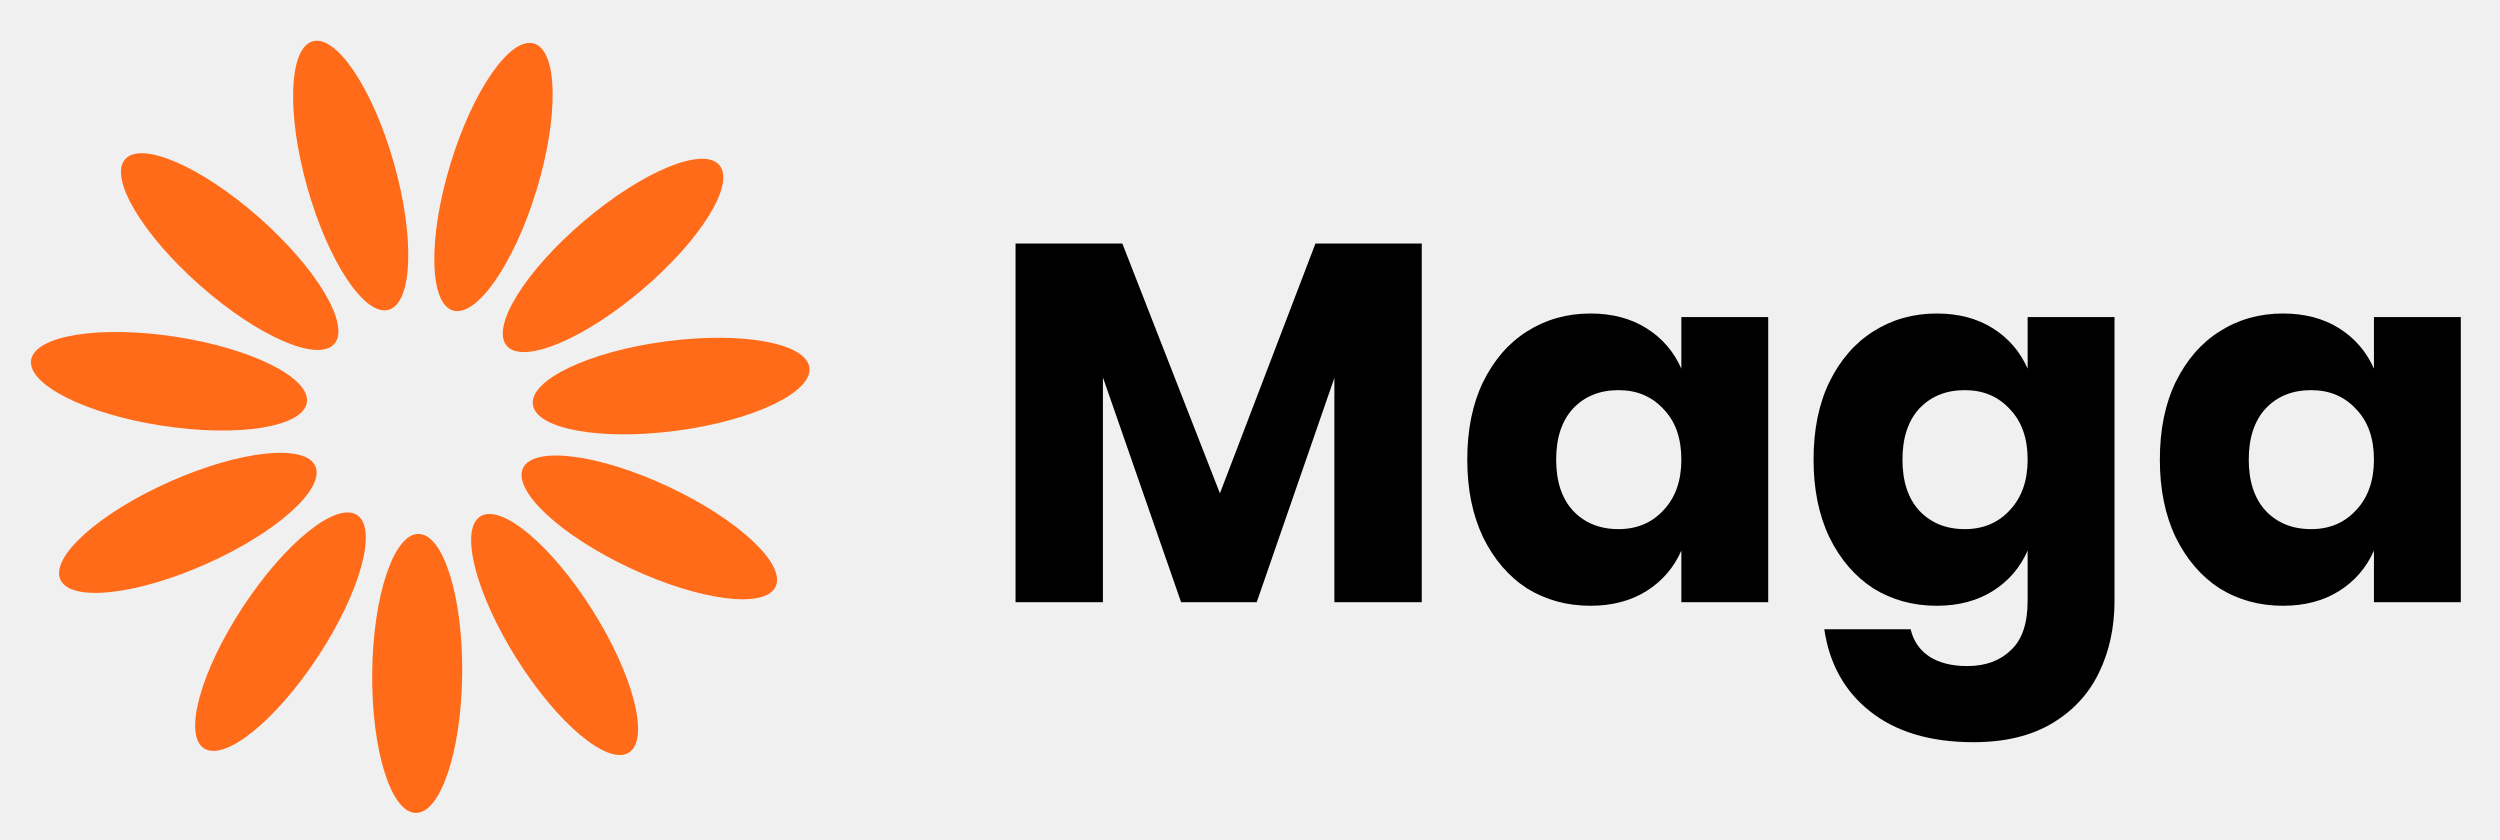
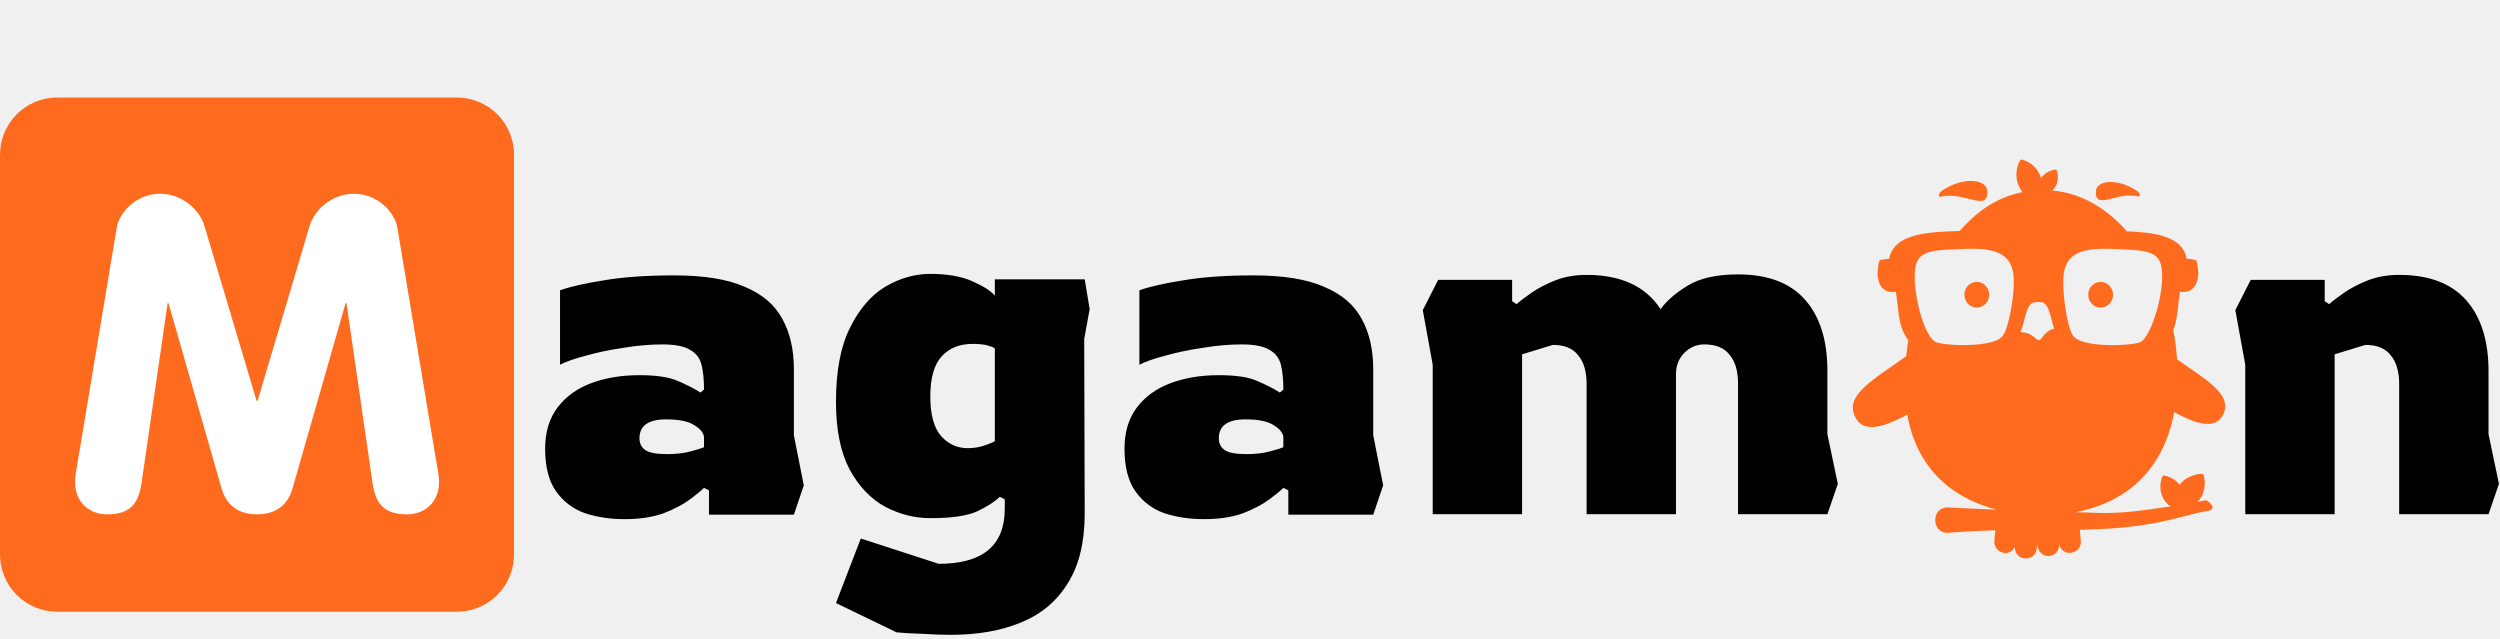
- <svg xmlns="http://www.w3.org/2000/svg" width="137" height="46" viewBox="0 0 137 46" fill="none">
-   <path d="M25.328 36.928C25.37 32.706 24.299 29.273 22.938 29.259C21.576 29.246 20.439 32.658 20.397 36.88C20.356 41.102 21.427 44.536 22.788 44.549C24.15 44.562 25.287 41.151 25.328 36.928Z" fill="#FF6B18" />
-   <path d="M17.431 35.969C19.749 32.44 20.705 28.973 19.567 28.225C18.428 27.478 15.627 29.733 13.309 33.263C10.992 36.792 10.036 40.259 11.174 41.007C12.312 41.754 15.114 39.499 17.431 35.969Z" fill="#FF6B18" />
-   <path d="M11.297 30.906C15.155 29.19 17.834 26.79 17.28 25.546C16.727 24.301 13.151 24.684 9.293 26.4C5.435 28.116 2.756 30.516 3.309 31.76C3.863 33.004 7.439 32.622 11.297 30.906Z" fill="#FF6B18" />
-   <path d="M16.817 22.057C17.024 20.711 13.809 19.099 9.636 18.457C5.463 17.814 1.912 18.385 1.705 19.73C1.498 21.076 4.713 22.688 8.886 23.33C13.059 23.973 16.61 23.402 16.817 22.057Z" fill="#FF6B18" />
-   <path d="M18.315 18.85C19.217 17.83 17.383 14.736 14.22 11.94C11.056 9.144 7.76 7.704 6.858 8.725C5.957 9.745 7.79 12.839 10.954 15.635C14.118 18.431 17.414 19.871 18.315 18.85Z" fill="#FF6B18" />
-   <path d="M21.299 16.977C22.61 16.606 22.74 13.012 21.59 8.949C20.441 4.886 18.446 1.893 17.136 2.264C15.826 2.635 15.696 6.229 16.845 10.292C17.995 14.354 19.989 17.347 21.299 16.977Z" fill="#FF6B18" />
-   <path d="M29.402 10.418C30.631 6.379 30.572 2.783 29.269 2.386C27.967 1.99 25.914 4.943 24.684 8.982C23.455 13.021 23.514 16.617 24.817 17.014C26.119 17.41 28.172 14.457 29.402 10.418Z" fill="#FF6B18" />
-   <path d="M35.191 15.876C38.409 13.142 40.303 10.085 39.421 9.047C38.54 8.009 35.216 9.384 31.999 12.118C28.781 14.852 26.887 17.909 27.769 18.947C28.65 19.985 31.974 18.61 35.191 15.876Z" fill="#FF6B18" />
-   <path d="M37.106 23.6C41.291 23.04 44.537 21.492 44.356 20.142C44.176 18.793 40.637 18.152 36.452 18.712C32.267 19.272 29.02 20.82 29.201 22.17C29.382 23.519 32.92 24.16 37.106 23.6Z" fill="#FF6B18" />
-   <path d="M42.504 32.146C43.082 30.913 40.451 28.461 36.628 26.669C32.805 24.877 29.237 24.424 28.659 25.657C28.081 26.89 30.712 29.342 34.535 31.134C38.359 32.926 41.926 33.379 42.504 32.146Z" fill="#FF6B18" />
-   <path d="M34.462 41.243C35.615 40.519 34.727 37.033 32.48 33.459C30.233 29.884 27.476 27.574 26.323 28.299C25.171 29.024 26.058 32.509 28.305 36.084C30.553 39.658 33.309 41.968 34.462 41.243Z" fill="#FF6B18" />
-   <path d="M77.912 13.344V33H73.124V20.708L68.868 33H64.724L60.44 20.68V33H55.652V13.344H61.504L66.852 27.036L72.088 13.344H77.912ZM87.154 17.18C88.349 17.18 89.376 17.451 90.234 17.992C91.093 18.533 91.728 19.271 92.138 20.204V17.376H96.898V33H92.138V30.172C91.728 31.105 91.093 31.843 90.234 32.384C89.376 32.925 88.349 33.196 87.154 33.196C85.866 33.196 84.709 32.879 83.682 32.244C82.674 31.591 81.872 30.657 81.274 29.444C80.696 28.231 80.406 26.812 80.406 25.188C80.406 23.545 80.696 22.127 81.274 20.932C81.872 19.719 82.674 18.795 83.682 18.16C84.709 17.507 85.866 17.18 87.154 17.18ZM88.694 21.38C87.668 21.38 86.837 21.716 86.202 22.388C85.586 23.06 85.278 23.993 85.278 25.188C85.278 26.383 85.586 27.316 86.202 27.988C86.837 28.66 87.668 28.996 88.694 28.996C89.702 28.996 90.524 28.651 91.158 27.96C91.812 27.269 92.138 26.345 92.138 25.188C92.138 24.012 91.812 23.088 91.158 22.416C90.524 21.725 89.702 21.38 88.694 21.38ZM106.131 17.18C107.326 17.18 108.352 17.451 109.211 17.992C110.07 18.533 110.704 19.271 111.115 20.204V17.376H115.875V32.916C115.875 34.372 115.595 35.679 115.035 36.836C114.475 38.012 113.616 38.945 112.459 39.636C111.302 40.327 109.864 40.672 108.147 40.672C105.795 40.672 103.91 40.112 102.491 38.992C101.091 37.891 100.251 36.388 99.971 34.484H104.703C104.852 35.119 105.188 35.613 105.711 35.968C106.252 36.323 106.952 36.5 107.811 36.5C108.8 36.5 109.594 36.211 110.191 35.632C110.807 35.072 111.115 34.167 111.115 32.916V30.172C110.704 31.105 110.07 31.843 109.211 32.384C108.352 32.925 107.326 33.196 106.131 33.196C104.843 33.196 103.686 32.879 102.659 32.244C101.651 31.591 100.848 30.657 100.251 29.444C99.672 28.231 99.383 26.812 99.383 25.188C99.383 23.545 99.672 22.127 100.251 20.932C100.848 19.719 101.651 18.795 102.659 18.16C103.686 17.507 104.843 17.18 106.131 17.18ZM107.671 21.38C106.644 21.38 105.814 21.716 105.179 22.388C104.563 23.06 104.255 23.993 104.255 25.188C104.255 26.383 104.563 27.316 105.179 27.988C105.814 28.66 106.644 28.996 107.671 28.996C108.679 28.996 109.5 28.651 110.135 27.96C110.788 27.269 111.115 26.345 111.115 25.188C111.115 24.012 110.788 23.088 110.135 22.416C109.5 21.725 108.679 21.38 107.671 21.38ZM125.108 17.18C126.302 17.18 127.329 17.451 128.188 17.992C129.046 18.533 129.681 19.271 130.092 20.204V17.376H134.852V33H130.092V30.172C129.681 31.105 129.046 31.843 128.188 32.384C127.329 32.925 126.302 33.196 125.108 33.196C123.82 33.196 122.662 32.879 121.636 32.244C120.628 31.591 119.825 30.657 119.228 29.444C118.649 28.231 118.36 26.812 118.36 25.188C118.36 23.545 118.649 22.127 119.228 20.932C119.825 19.719 120.628 18.795 121.636 18.16C122.662 17.507 123.82 17.18 125.108 17.18ZM126.648 21.38C125.621 21.38 124.79 21.716 124.156 22.388C123.54 23.06 123.232 23.993 123.232 25.188C123.232 26.383 123.54 27.316 124.156 27.988C124.79 28.66 125.621 28.996 126.648 28.996C127.656 28.996 128.477 28.651 129.112 27.96C129.765 27.269 130.092 26.345 130.092 25.188C130.092 24.012 129.765 23.088 129.112 22.416C128.477 21.725 127.656 21.38 126.648 21.38Z" fill="black" />
+ <svg xmlns="http://www.w3.org/2000/svg" width="282" height="72" viewBox="0 0 282 72" fill="none">
+   <path d="M57.98 62.556C57.98 64.265 57.301 65.904 56.093 67.112C54.885 68.321 53.246 69 51.538 69H6.442C4.734 69 3.095 68.321 1.887 67.112C0.679 65.904 0 64.265 0 62.556V17.444C0 15.735 0.679 14.096 1.887 12.887C3.095 11.679 4.734 11 6.442 11H51.538C53.246 11 54.885 11.679 56.093 12.887C57.301 14.096 57.98 15.735 57.98 17.444V62.556Z" fill="#FF6B1E" />
+   <path d="M13.165 25.701C13.464 23.903 15.411 21.856 18.059 21.856C20.555 21.856 22.504 23.654 23.053 25.452L28.946 45.233H29.046L34.936 25.452C35.485 23.654 37.432 21.856 39.93 21.856C42.575 21.856 44.524 23.903 44.825 25.701L49.468 53.577C49.518 53.877 49.518 54.176 49.518 54.424C49.518 56.623 47.92 58.02 45.923 58.02C43.375 58.02 42.378 56.872 42.029 54.524L39.082 34.194H38.982L32.989 55.123C32.639 56.322 31.692 58.02 28.995 58.02C26.297 58.02 25.35 56.322 25 55.123L19.008 34.194H18.908L15.96 54.526C15.611 56.873 14.613 58.022 12.066 58.022C10.069 58.022 8.472 56.625 8.472 54.426C8.472 54.178 8.472 53.877 8.521 53.578L13.165 25.701Z" fill="white" />
+   <path d="M70.453 58.56C68.847 58.56 67.354 58.336 65.972 57.888C64.629 57.403 63.546 56.581 62.724 55.424C61.903 54.267 61.492 52.661 61.492 50.608C61.492 48.741 61.959 47.192 62.892 45.96C63.826 44.728 65.095 43.813 66.701 43.216C68.306 42.619 70.117 42.32 72.132 42.32C74.074 42.32 75.53 42.544 76.501 42.992C77.471 43.403 78.311 43.832 79.02 44.28L79.412 43.944C79.412 42.824 79.319 41.891 79.132 41.144C78.946 40.397 78.516 39.837 77.844 39.464C77.172 39.053 76.127 38.848 74.709 38.848C73.327 38.848 71.853 38.979 70.284 39.24C68.754 39.464 67.335 39.763 66.028 40.136C64.759 40.472 63.807 40.808 63.172 41.144V32.744C64.33 32.333 65.972 31.96 68.1 31.624C70.266 31.251 72.916 31.064 76.052 31.064C79.412 31.064 82.063 31.493 84.004 32.352C85.983 33.173 87.402 34.387 88.26 35.992C89.119 37.56 89.549 39.445 89.549 41.648V49.096L90.668 54.752L89.549 58.056H79.972V55.312L79.412 55.032C79.114 55.331 78.591 55.76 77.844 56.32C77.098 56.88 76.109 57.403 74.876 57.888C73.644 58.336 72.17 58.56 70.453 58.56ZM75.213 51.224C76.221 51.224 77.079 51.131 77.788 50.944C78.535 50.757 79.076 50.589 79.412 50.44V49.376C79.412 48.891 79.058 48.424 78.349 47.976C77.677 47.528 76.612 47.304 75.156 47.304C73.141 47.304 72.132 48.013 72.132 49.432C72.132 50.029 72.356 50.477 72.805 50.776C73.252 51.075 74.055 51.224 75.213 51.224ZM107.234 71.608C106.301 71.608 105.237 71.571 104.042 71.496C102.848 71.459 101.877 71.403 101.13 71.328L94.298 68.024L97.098 60.744L105.89 63.6C110.856 63.6 113.338 61.528 113.338 57.384V56.32L112.778 56.04C112.256 56.563 111.416 57.104 110.258 57.664C109.138 58.187 107.365 58.448 104.938 58.448C103.184 58.448 101.485 58.019 99.842 57.16C98.2 56.264 96.856 54.845 95.81 52.904C94.802 50.963 94.298 48.443 94.298 45.344C94.298 41.872 94.821 39.091 95.866 37C96.912 34.872 98.237 33.323 99.842 32.352C101.485 31.381 103.184 30.896 104.938 30.896C106.88 30.896 108.466 31.176 109.698 31.736C110.968 32.296 111.808 32.837 112.218 33.36V31.512H122.354L122.914 34.872L122.298 38.232L122.354 57.944C122.354 61.155 121.72 63.768 120.45 65.784C119.218 67.8 117.464 69.275 115.186 70.208C112.946 71.141 110.296 71.608 107.234 71.608ZM109.138 50.552C109.81 50.552 110.426 50.459 110.986 50.272C111.546 50.085 111.957 49.917 112.218 49.768V39.296C112.069 39.184 111.789 39.072 111.378 38.96C110.968 38.848 110.408 38.792 109.698 38.792C108.242 38.792 107.085 39.259 106.226 40.192C105.368 41.125 104.938 42.637 104.938 44.728C104.938 46.781 105.349 48.275 106.17 49.208C106.992 50.104 107.981 50.552 109.138 50.552ZM135.804 58.56C134.199 58.56 132.705 58.336 131.324 57.888C129.98 57.403 128.897 56.581 128.076 55.424C127.255 54.267 126.844 52.661 126.844 50.608C126.844 48.741 127.311 47.192 128.244 45.96C129.177 44.728 130.447 43.813 132.052 43.216C133.657 42.619 135.468 42.32 137.484 42.32C139.425 42.32 140.881 42.544 141.852 42.992C142.823 43.403 143.663 43.832 144.372 44.28L144.764 43.944C144.764 42.824 144.671 41.891 144.484 41.144C144.297 40.397 143.868 39.837 143.196 39.464C142.524 39.053 141.479 38.848 140.06 38.848C138.679 38.848 137.204 38.979 135.636 39.24C134.105 39.464 132.687 39.763 131.38 40.136C130.111 40.472 129.159 40.808 128.524 41.144V32.744C129.681 32.333 131.324 31.96 133.452 31.624C135.617 31.251 138.268 31.064 141.404 31.064C144.764 31.064 147.415 31.493 149.356 32.352C151.335 33.173 152.753 34.387 153.612 35.992C154.471 37.56 154.9 39.445 154.9 41.648V49.096L156.02 54.752L154.9 58.056H145.324V55.312L144.764 55.032C144.465 55.331 143.943 55.76 143.196 56.32C142.449 56.88 141.46 57.403 140.228 57.888C138.996 58.336 137.521 58.56 135.804 58.56ZM140.564 51.224C141.572 51.224 142.431 51.131 143.14 50.944C143.887 50.757 144.428 50.589 144.764 50.44V49.376C144.764 48.891 144.409 48.424 143.7 47.976C143.028 47.528 141.964 47.304 140.508 47.304C138.492 47.304 137.484 48.013 137.484 49.432C137.484 50.029 137.708 50.477 138.156 50.776C138.604 51.075 139.407 51.224 140.564 51.224ZM160.49 34.984L162.226 31.568H170.57V33.976L171.074 34.312C171.485 33.939 172.045 33.509 172.754 33.024C173.501 32.501 174.397 32.035 175.442 31.624C176.487 31.213 177.663 31.008 178.97 31.008C182.853 31.008 185.634 32.296 187.314 34.872C187.986 33.939 188.994 33.061 190.338 32.24C191.719 31.381 193.623 30.952 196.05 30.952C199.41 30.952 201.93 31.904 203.61 33.808C205.29 35.712 206.13 38.381 206.13 41.816V48.984L207.306 54.584L206.13 58H196.05V43.272C196.05 41.853 195.733 40.771 195.098 40.024C194.501 39.24 193.549 38.848 192.242 38.848C191.383 38.848 190.637 39.165 190.002 39.8C189.367 40.435 189.05 41.237 189.05 42.208V58H178.97V43.328C178.97 41.909 178.653 40.827 178.018 40.08C177.421 39.296 176.469 38.904 175.162 38.904L171.69 39.968V58H161.61V41.144L160.49 34.984ZM253.266 58V41.144L252.146 34.984L253.882 31.568H262.226V33.976L262.73 34.312C263.141 33.939 263.701 33.509 264.41 33.024C265.157 32.501 266.053 32.035 267.098 31.624C268.144 31.213 269.32 31.008 270.626 31.008C273.986 31.008 276.506 31.96 278.186 33.864C279.866 35.768 280.706 38.437 280.706 41.872V48.984L281.882 54.584L280.706 58H270.626V43.328C270.626 41.909 270.309 40.827 269.674 40.08C269.077 39.296 268.125 38.904 266.818 38.904L263.346 39.968V58H253.266Z" fill="black" />
+   <path d="M236.408 21.59C236.513 20.411 238.272 20.32 239.61 20.801C239.689 20.828 241.902 21.681 241.272 22.18C238.831 21.508 236.338 23.83 236.408 21.59ZM218.825 22.216C221.51 21.481 224.248 24.03 224.17 21.572C224.056 20.284 222.123 20.184 220.653 20.701C220.565 20.728 218.142 21.654 218.825 22.216ZM236.951 31.794C236.181 31.794 235.551 32.447 235.551 33.245C235.551 34.044 236.181 34.697 236.951 34.697C237.72 34.697 238.35 34.044 238.35 33.245C238.35 32.447 237.72 31.794 236.951 31.794ZM222.98 31.794C222.21 31.794 221.58 32.447 221.58 33.245C221.58 34.044 222.21 34.697 222.98 34.697C223.75 34.697 224.38 34.044 224.38 33.245C224.38 32.447 223.75 31.794 222.98 31.794ZM250.843 46.597C249.977 48.774 247.282 47.595 245.253 46.488C244.072 52.756 240.17 56.593 234.204 57.754C234.23 57.835 234.029 57.745 236.303 57.844C239.243 57.971 241.885 57.563 244.824 57.119C243.092 55.867 243.827 53.754 243.967 53.663C244.089 53.581 245.253 53.817 245.856 54.706C246.609 53.572 248.341 53.364 248.498 53.472C248.638 53.572 249.076 55.368 247.895 56.611C248.306 56.529 248.612 56.466 248.752 56.42C248.979 56.348 250.3 57.445 249.023 57.627C247.772 57.835 247.046 58.089 244.903 58.606C240.887 59.577 237.388 59.677 234.606 59.767L234.694 60.819C235.026 62.461 232.647 63.023 232.279 61.382C232.349 63.005 229.908 63.359 229.795 61.291L229.751 61.772C229.69 63.441 227.266 63.395 227.275 61.717C226.619 62.942 224.817 62.334 224.966 60.946L225.071 59.822C221.86 59.903 219.848 60.103 219.664 60.103C217.836 60.103 217.836 57.237 219.664 57.237C219.874 57.237 222.088 57.355 225.193 57.491C219.848 56.085 216.121 52.502 215.142 46.769C212.955 47.93 210.111 49.2 209.175 46.842C208.257 44.538 211.056 42.978 215.019 40.184C215.08 39.586 215.159 38.978 215.255 38.388C213.996 36.611 214.241 35.096 213.847 32.91C212.377 33.127 211.817 32.084 211.782 30.815C211.809 30.152 211.966 29.463 211.992 29.418C212.088 29.255 212.876 29.236 213.103 29.182C213.628 26.307 217.53 26.171 221.055 26.053C222.779 24.075 225.009 22.288 228.133 21.672C226.794 19.912 227.835 18.052 227.923 18.007C228.071 17.935 229.777 18.397 230.223 20.111C230.678 19.313 231.824 19.078 231.938 19.141C232.034 19.195 232.498 20.502 231.509 21.49C235.035 21.808 237.825 23.731 239.908 26.089C243.066 26.225 246.189 26.624 246.652 29.173C246.889 29.227 247.667 29.245 247.763 29.409C247.79 29.454 247.947 30.143 247.973 30.805C247.93 32.066 247.378 33.109 245.909 32.901C245.629 34.47 245.673 35.885 245.148 37.227C245.358 38.289 245.498 39.386 245.568 40.529C248.804 42.833 251.717 44.384 250.843 46.597ZM227.153 31.785C227.231 27.794 223.837 27.957 220.277 28.13C218.378 28.22 216.874 28.302 216.296 29.39C215.299 31.286 216.812 37.817 218.326 38.57C219.183 38.996 224.747 39.286 225.876 37.926C226.593 37.073 227.188 33.445 227.153 31.785ZM231.702 37.073C231.326 35.948 231.177 34.343 230.363 34.107C230.188 34.062 229.576 34.062 229.401 34.107C228.526 34.361 228.456 36.112 227.914 37.481C229.261 37.481 229.602 38.361 229.987 38.361C230.363 38.361 230.538 37.336 231.702 37.073ZM243.573 29.39C242.996 28.293 241.403 28.22 239.505 28.13C235.988 27.957 232.664 27.785 232.743 31.785C232.699 33.445 233.18 37.073 233.898 37.935C235.035 39.286 240.599 39.005 241.447 38.579C242.829 37.889 244.64 31.422 243.573 29.39Z" fill="#FF6B1E" />
</svg>
